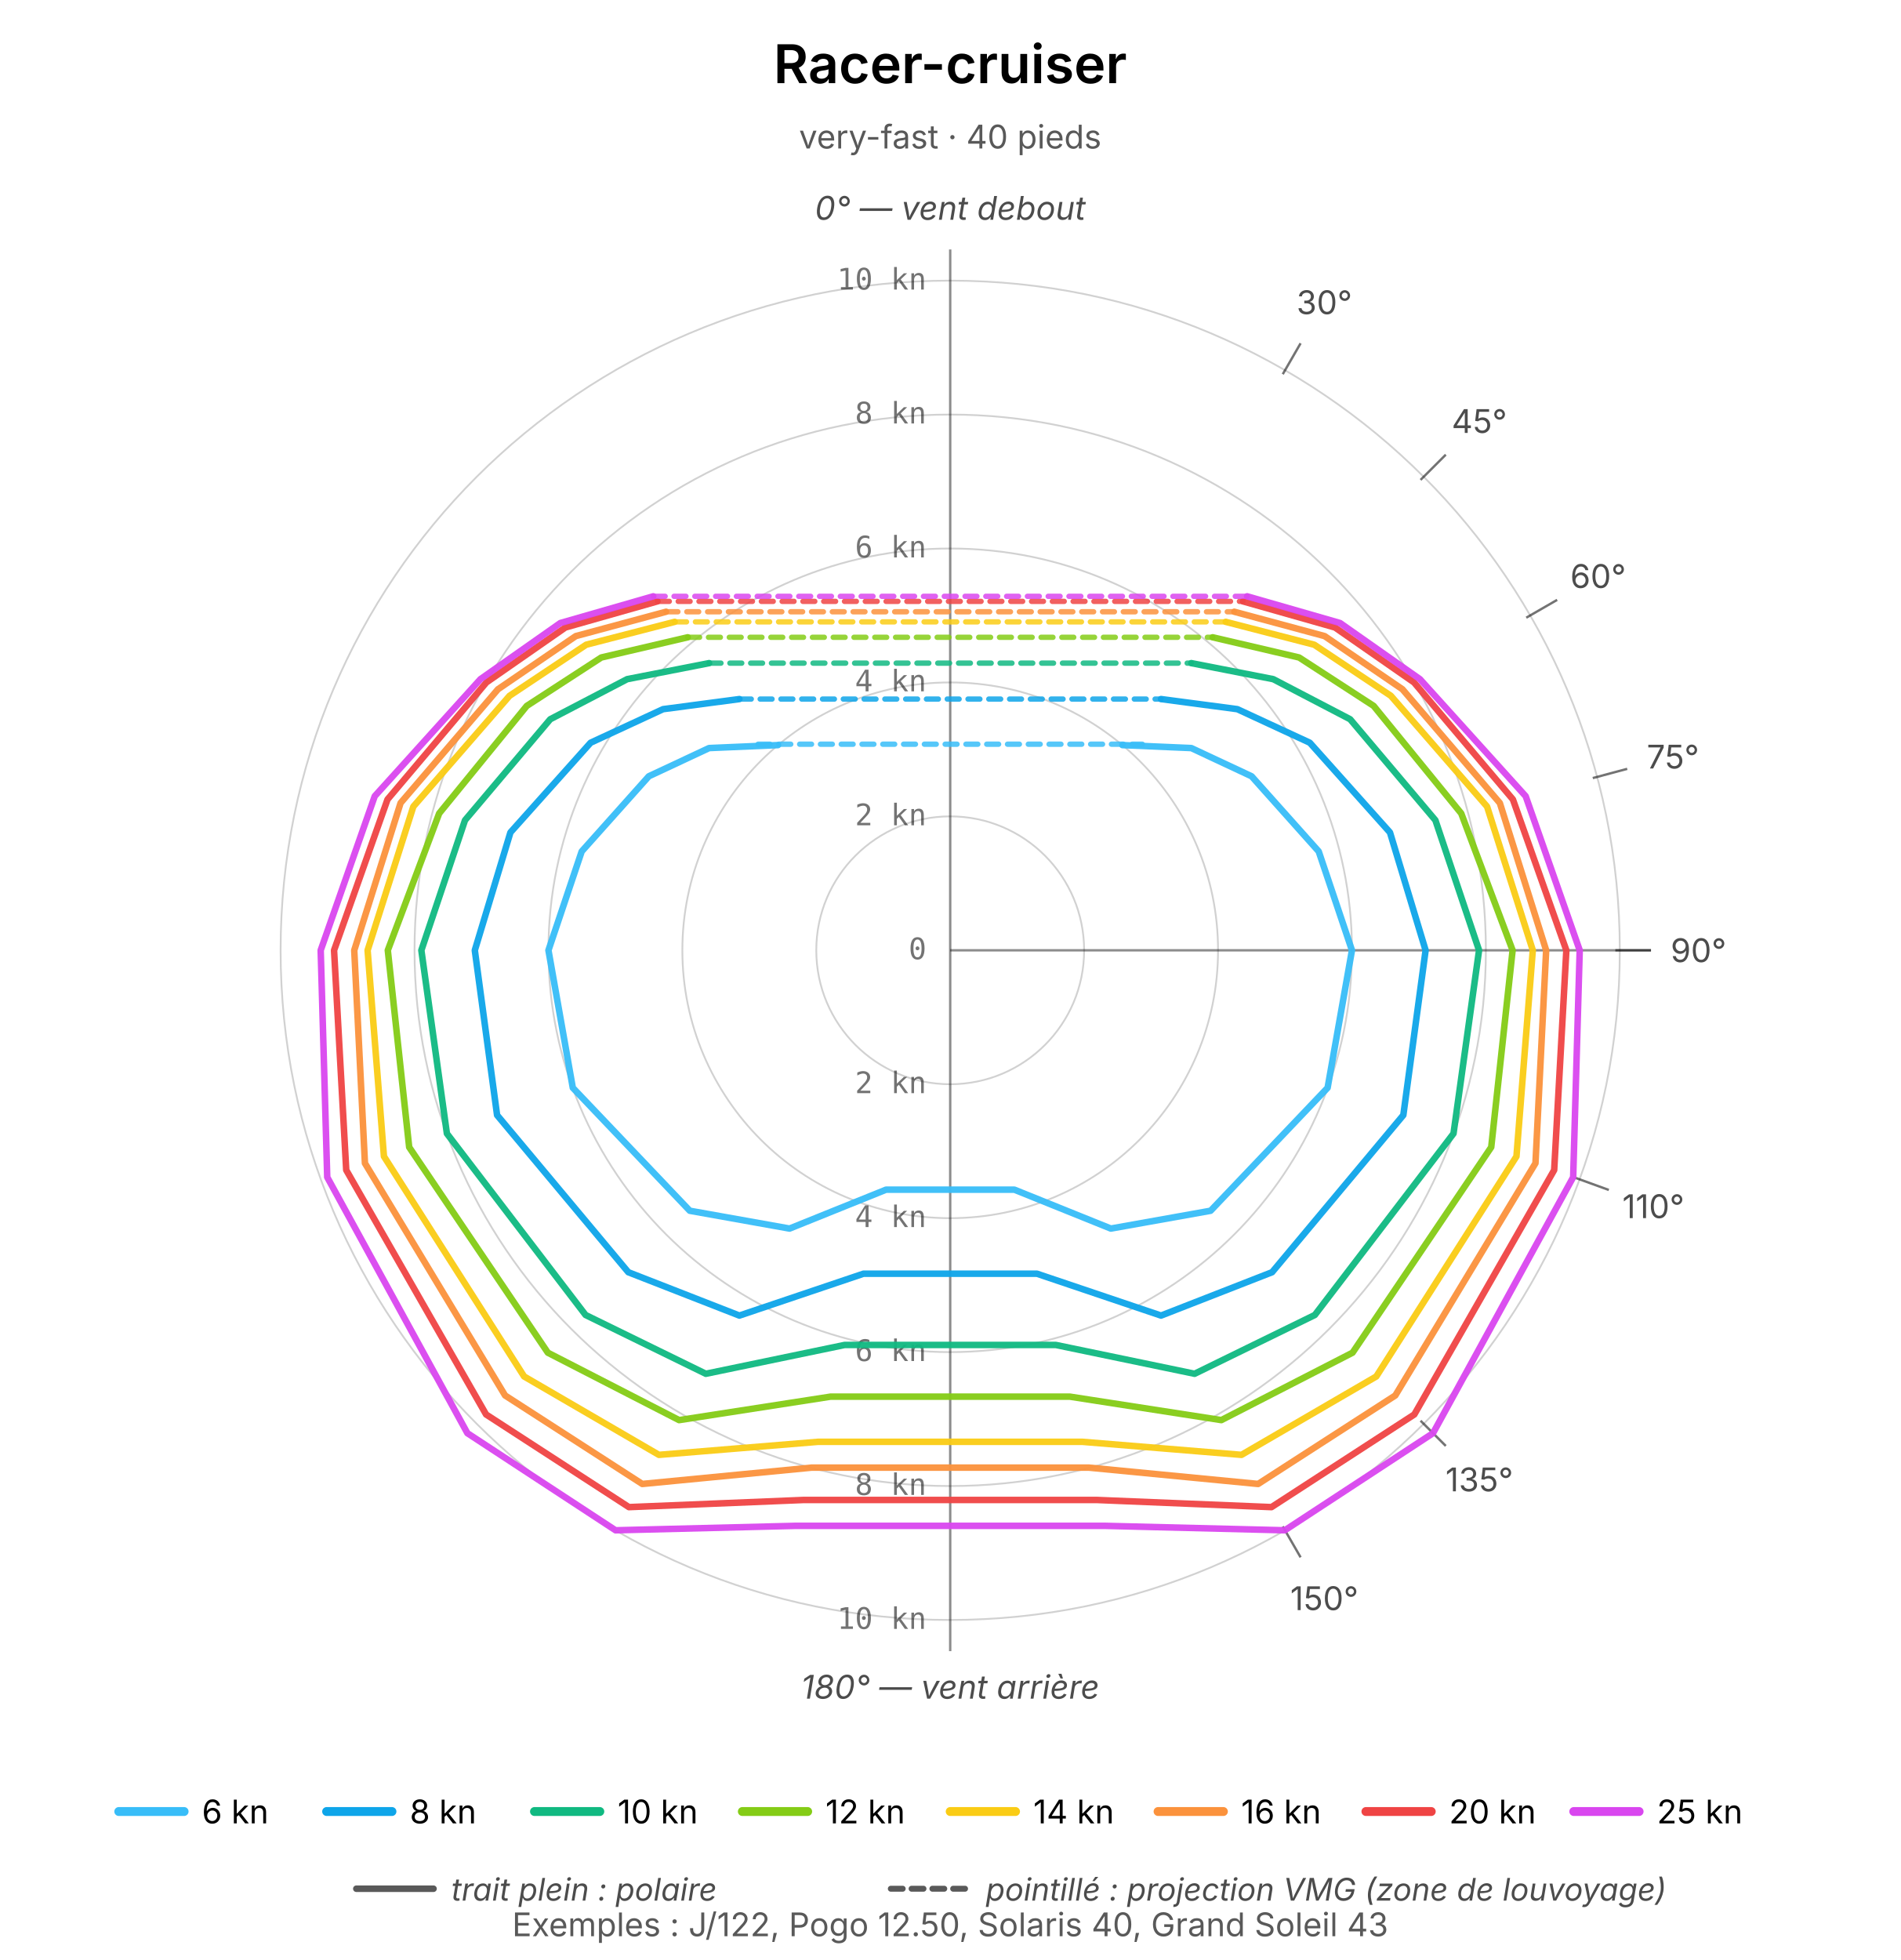
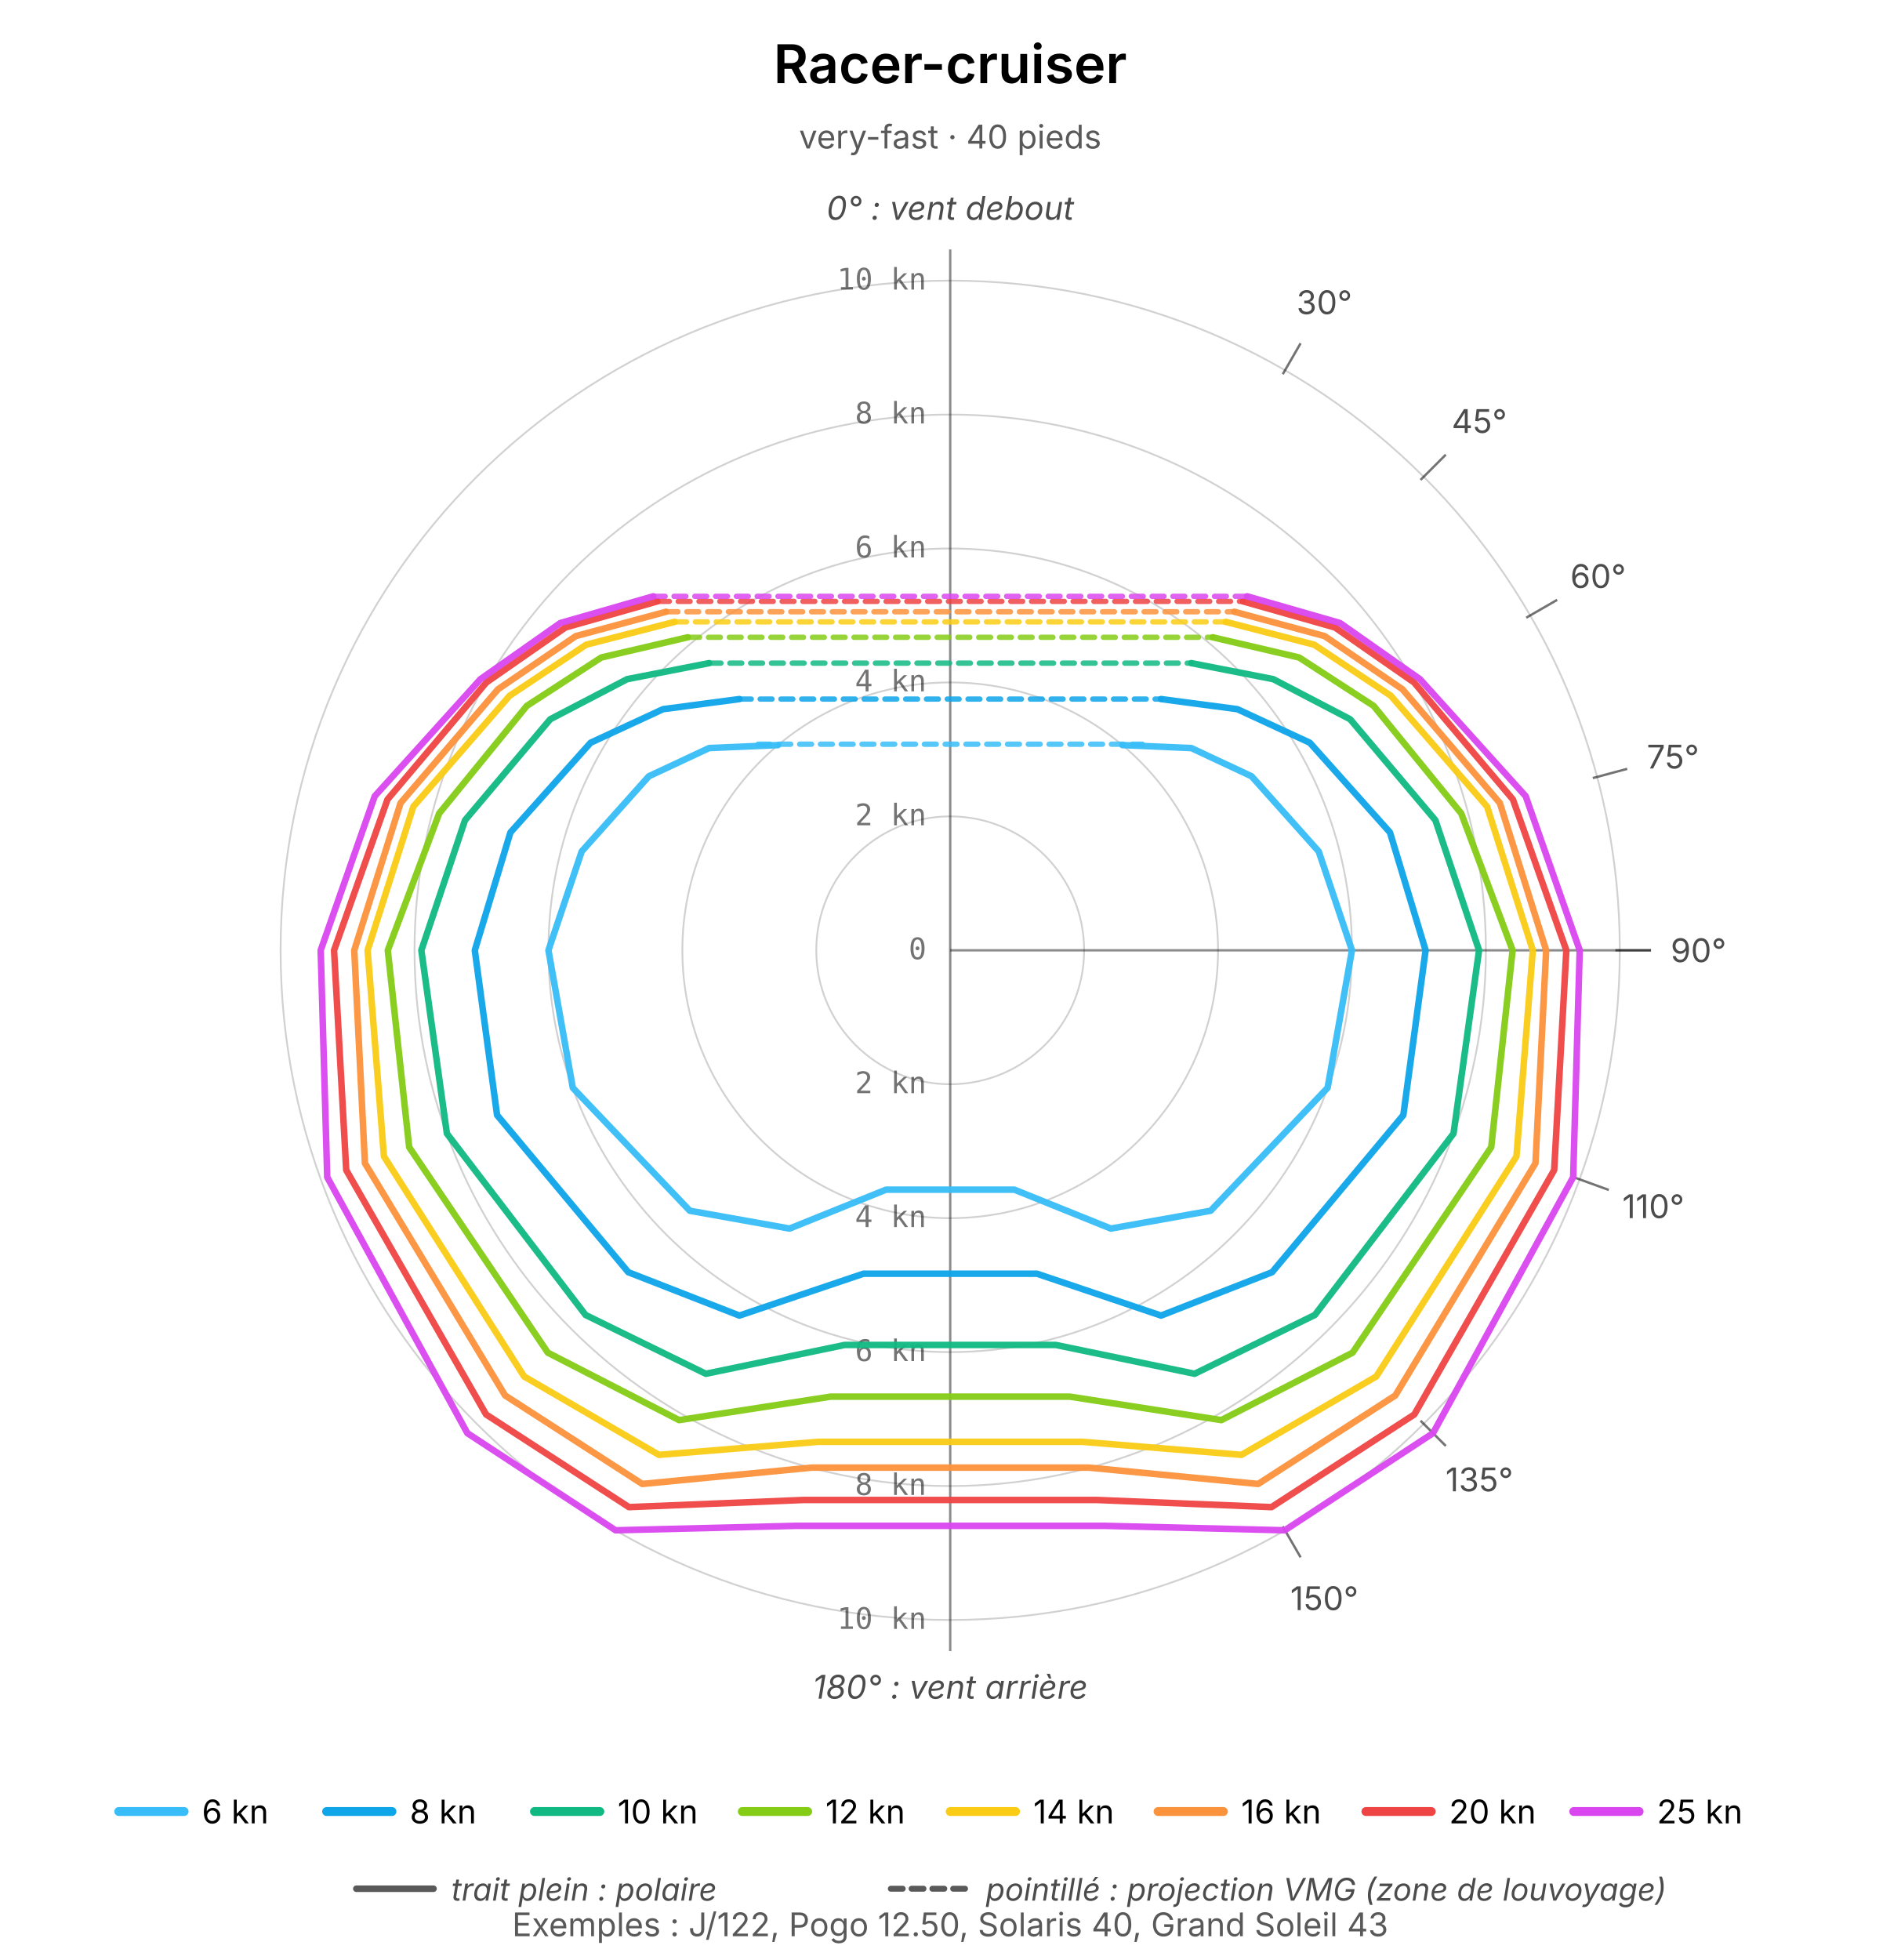
<svg xmlns="http://www.w3.org/2000/svg" viewBox="0 0 640 660" role="img" aria-labelledby="t d" font-family="ui-sans-serif, system-ui, -apple-system, sans-serif">
  <style>
    text { fill: currentColor; }
    .archetype-name { font-size: 18px; font-weight: 600; }
    .archetype-meta { font-size: 11px; opacity: 0.65; }
    .speed-label { font-size: 10px; opacity: 0.55; font-family: ui-monospace, monospace; }
    .angle-label { font-size: 11px; opacity: 0.7; }
    .cardinal { font-size: 11px; opacity: 0.7; font-style: italic; }
    .legend { font-size: 11px; }
    .legend-conv { font-size: 10.5px; opacity: 0.7; font-style: italic; }
  </style>
  <text x="320" y="28" class="archetype-name" text-anchor="middle">Racer-cruiser</text>
  <text x="320" y="50" class="archetype-meta" text-anchor="middle">very-fast · 40 pieds</text>
  <circle cx="320" cy="320" r="45.1" fill="none" stroke="currentColor" stroke-width="0.6" opacity="0.18" />
  <circle cx="320" cy="320" r="90.2" fill="none" stroke="currentColor" stroke-width="0.6" opacity="0.18" />
  <circle cx="320" cy="320" r="135.3" fill="none" stroke="currentColor" stroke-width="0.6" opacity="0.18" />
  <circle cx="320" cy="320" r="180.4" fill="none" stroke="currentColor" stroke-width="0.6" opacity="0.18" />
  <circle cx="320" cy="320" r="225.5" fill="none" stroke="currentColor" stroke-width="0.6" opacity="0.18" />
  <line x1="320" y1="84" x2="320" y2="556" stroke="currentColor" stroke-width="0.8" opacity="0.45" />
  <line x1="320" y1="320" x2="556" y2="320" stroke="currentColor" stroke-width="0.8" opacity="0.45" />
  <line x1="432.0" y1="126.0" x2="438.0" y2="115.6" stroke="currentColor" stroke-width="0.8" opacity="0.55" />
  <line x1="478.4" y1="161.6" x2="486.9" y2="153.1" stroke="currentColor" stroke-width="0.8" opacity="0.55" />
  <line x1="514.0" y1="208.0" x2="524.4" y2="202.0" stroke="currentColor" stroke-width="0.8" opacity="0.55" />
  <line x1="536.4" y1="262.0" x2="548.0" y2="258.9" stroke="currentColor" stroke-width="0.8" opacity="0.55" />
  <line x1="544.0" y1="320.0" x2="556.0" y2="320.0" stroke="currentColor" stroke-width="0.8" opacity="0.55" />
  <line x1="530.5" y1="396.6" x2="541.8" y2="400.7" stroke="currentColor" stroke-width="0.8" opacity="0.55" />
  <line x1="478.4" y1="478.4" x2="486.9" y2="486.9" stroke="currentColor" stroke-width="0.8" opacity="0.55" />
  <line x1="432.0" y1="514.0" x2="438.0" y2="524.4" stroke="currentColor" stroke-width="0.8" opacity="0.55" />
  <text x="446.0" y="101.8" class="angle-label" text-anchor="middle" dominant-baseline="middle">30°</text>
  <text x="498.2" y="141.8" class="angle-label" text-anchor="middle" dominant-baseline="middle">45°</text>
  <text x="538.2" y="194.0" class="angle-label" text-anchor="middle" dominant-baseline="middle">60°</text>
  <text x="563.4" y="254.8" class="angle-label" text-anchor="middle" dominant-baseline="middle">75°</text>
  <text x="572.0" y="320.0" class="angle-label" text-anchor="middle" dominant-baseline="middle">90°</text>
  <text x="556.8" y="406.2" class="angle-label" text-anchor="middle" dominant-baseline="middle">110°</text>
  <text x="498.2" y="498.2" class="angle-label" text-anchor="middle" dominant-baseline="middle">135°</text>
  <text x="446.0" y="538.2" class="angle-label" text-anchor="middle" dominant-baseline="middle">150°</text>
-   <text x="320" y="74" class="cardinal" text-anchor="middle">0° — vent debout</text>
-   <text x="320" y="572" class="cardinal" text-anchor="middle">180° — vent arrière</text>
+   <text x="320" y="74" class="cardinal" text-anchor="middle">0° : vent debout</text>
+   <text x="320" y="572" class="cardinal" text-anchor="middle">180° : vent arrière</text>
  <text x="312" y="277.9" class="speed-label" text-anchor="end">2 kn</text>
  <text x="312" y="368.1" class="speed-label" text-anchor="end">2 kn</text>
  <text x="312" y="232.8" class="speed-label" text-anchor="end">4 kn</text>
  <text x="312" y="413.2" class="speed-label" text-anchor="end">4 kn</text>
  <text x="312" y="187.7" class="speed-label" text-anchor="end">6 kn</text>
  <text x="312" y="458.3" class="speed-label" text-anchor="end">6 kn</text>
  <text x="312" y="142.6" class="speed-label" text-anchor="end">8 kn</text>
  <text x="312" y="503.4" class="speed-label" text-anchor="end">8 kn</text>
  <text x="312" y="97.5" class="speed-label" text-anchor="end">10 kn</text>
  <text x="312" y="548.5" class="speed-label" text-anchor="end">10 kn</text>
  <text x="312" y="323" class="speed-label" text-anchor="end">0</text>
  <g>
    <path d="M 378.0 250.9 L 401.2 251.9 L 421.5 261.4 L 444.1 286.7 L 455.3 320.0 L 447.1 366.3 L 407.7 407.7 L 374.1 413.7 L 341.6 400.6 L 298.4 400.6 L 265.9 413.7 L 232.3 407.7 L 192.9 366.3 L 184.7 320.0 L 195.9 286.7 L 218.5 261.4 L 238.8 251.9 L 262.0 250.9" fill="none" stroke="#38bdf8" stroke-width="2.2" stroke-linejoin="round" stroke-linecap="round" opacity="0.95">
          </path>
    <path d="M 255.3 250.6 L 384.7 250.6" fill="none" stroke="#38bdf8" stroke-width="1.8" stroke-linejoin="round" stroke-linecap="round" stroke-dasharray="4 3" opacity="0.85">
          </path>
  </g>
  <g>
    <path d="M 391.0 235.4 L 416.7 238.8 L 441.1 250.1 L 468.1 280.3 L 480.1 320.0 L 472.6 375.5 L 428.4 428.4 L 391.0 443.0 L 349.2 428.9 L 290.8 428.9 L 249.0 443.0 L 211.6 428.4 L 167.4 375.5 L 159.9 320.0 L 171.9 280.3 L 198.9 250.1 L 223.3 238.8 L 249.0 235.4" fill="none" stroke="#0ea5e9" stroke-width="2.2" stroke-linejoin="round" stroke-linecap="round" opacity="0.95">
          </path>
    <path d="M 249.0 235.4 L 391.0 235.4" fill="none" stroke="#0ea5e9" stroke-width="1.8" stroke-linejoin="round" stroke-linecap="round" stroke-dasharray="4 3" opacity="0.85">
          </path>
  </g>
  <g>
    <path d="M 401.2 223.3 L 428.8 228.7 L 454.7 242.2 L 483.4 276.2 L 498.1 320.0 L 489.5 381.7 L 442.8 442.8 L 402.3 462.6 L 355.6 452.9 L 284.4 452.9 L 237.7 462.6 L 197.2 442.8 L 150.5 381.7 L 141.9 320.0 L 156.6 276.2 L 185.3 242.2 L 211.2 228.7 L 238.8 223.3" fill="none" stroke="#10b981" stroke-width="2.2" stroke-linejoin="round" stroke-linecap="round" opacity="0.95">
          </path>
    <path d="M 238.8 223.3 L 401.2 223.3" fill="none" stroke="#10b981" stroke-width="1.8" stroke-linejoin="round" stroke-linecap="round" stroke-dasharray="4 3" opacity="0.85">
          </path>
  </g>
  <g>
    <path d="M 408.4 214.6 L 437.5 221.4 L 462.6 237.7 L 492.1 273.9 L 509.4 320.0 L 502.2 386.3 L 455.5 455.5 L 411.3 478.2 L 360.3 470.3 L 279.7 470.3 L 228.7 478.2 L 184.5 455.5 L 137.8 386.3 L 130.6 320.0 L 147.9 273.9 L 177.4 237.7 L 202.5 221.4 L 231.6 214.6" fill="none" stroke="#84cc16" stroke-width="2.2" stroke-linejoin="round" stroke-linecap="round" opacity="0.95">
          </path>
    <path d="M 231.6 214.6 L 408.4 214.6" fill="none" stroke="#84cc16" stroke-width="1.8" stroke-linejoin="round" stroke-linecap="round" stroke-dasharray="4 3" opacity="0.85">
          </path>
  </g>
  <g>
    <path d="M 412.8 209.4 L 442.6 217.1 L 468.4 234.3 L 500.8 271.6 L 516.2 320.0 L 510.7 389.4 L 463.5 463.5 L 418.1 489.9 L 364.4 485.5 L 275.6 485.5 L 221.9 489.9 L 176.5 463.5 L 129.3 389.4 L 123.8 320.0 L 139.2 271.6 L 171.6 234.3 L 197.4 217.1 L 227.2 209.4" fill="none" stroke="#facc15" stroke-width="2.2" stroke-linejoin="round" stroke-linecap="round" opacity="0.95">
          </path>
    <path d="M 227.2 209.4 L 412.8 209.4" fill="none" stroke="#facc15" stroke-width="1.8" stroke-linejoin="round" stroke-linecap="round" stroke-dasharray="4 3" opacity="0.85">
          </path>
  </g>
  <g>
    <path d="M 415.7 206.0 L 446.1 214.2 L 472.3 232.1 L 505.1 270.4 L 520.7 320.0 L 517.1 391.7 L 469.9 469.9 L 423.7 499.7 L 366.7 494.2 L 273.3 494.2 L 216.3 499.7 L 170.1 469.9 L 122.9 391.7 L 119.3 320.0 L 134.9 270.4 L 167.7 232.1 L 193.9 214.2 L 224.3 206.0" fill="none" stroke="#fb923c" stroke-width="2.2" stroke-linejoin="round" stroke-linecap="round" opacity="0.95">
          </path>
    <path d="M 224.3 206.0 L 415.7 206.0" fill="none" stroke="#fb923c" stroke-width="1.8" stroke-linejoin="round" stroke-linecap="round" stroke-dasharray="4 3" opacity="0.85">
          </path>
  </g>
  <g>
    <path d="M 418.6 202.5 L 449.6 211.3 L 476.2 229.8 L 509.5 269.2 L 527.5 320.0 L 523.4 394.0 L 476.3 476.3 L 428.2 507.5 L 369.6 505.1 L 270.4 505.1 L 211.8 507.5 L 163.7 476.3 L 116.6 394.0 L 112.5 320.0 L 130.5 269.2 L 163.8 229.8 L 190.4 211.3 L 221.4 202.5" fill="none" stroke="#ef4444" stroke-width="2.2" stroke-linejoin="round" stroke-linecap="round" opacity="0.95">
          </path>
    <path d="M 221.4 202.5 L 418.6 202.5" fill="none" stroke="#ef4444" stroke-width="1.8" stroke-linejoin="round" stroke-linecap="round" stroke-dasharray="4 3" opacity="0.85">
          </path>
  </g>
  <g>
    <path d="M 420.0 200.8 L 451.3 209.8 L 478.2 228.7 L 513.8 268.1 L 532.0 320.0 L 529.8 396.4 L 482.6 482.6 L 432.7 515.3 L 371.9 513.8 L 268.1 513.8 L 207.3 515.3 L 157.4 482.6 L 110.2 396.4 L 108.0 320.0 L 126.2 268.1 L 161.8 228.7 L 188.7 209.8 L 220.0 200.8" fill="none" stroke="#d946ef" stroke-width="2.2" stroke-linejoin="round" stroke-linecap="round" opacity="0.95">
          </path>
    <path d="M 220.0 200.8 L 420.0 200.8" fill="none" stroke="#d946ef" stroke-width="1.8" stroke-linejoin="round" stroke-linecap="round" stroke-dasharray="4 3" opacity="0.85">
          </path>
  </g>
  <g transform="translate(40, 604)">
    <line x1="0" y1="6" x2="22" y2="6" stroke="#38bdf8" stroke-width="3" stroke-linecap="round" />
    <text x="28" y="10" class="legend">6 kn</text>
  </g>
  <g transform="translate(110, 604)">
    <line x1="0" y1="6" x2="22" y2="6" stroke="#0ea5e9" stroke-width="3" stroke-linecap="round" />
    <text x="28" y="10" class="legend">8 kn</text>
  </g>
  <g transform="translate(180, 604)">
    <line x1="0" y1="6" x2="22" y2="6" stroke="#10b981" stroke-width="3" stroke-linecap="round" />
    <text x="28" y="10" class="legend">10 kn</text>
  </g>
  <g transform="translate(250, 604)">
    <line x1="0" y1="6" x2="22" y2="6" stroke="#84cc16" stroke-width="3" stroke-linecap="round" />
    <text x="28" y="10" class="legend">12 kn</text>
  </g>
  <g transform="translate(320, 604)">
    <line x1="0" y1="6" x2="22" y2="6" stroke="#facc15" stroke-width="3" stroke-linecap="round" />
    <text x="28" y="10" class="legend">14 kn</text>
  </g>
  <g transform="translate(390, 604)">
    <line x1="0" y1="6" x2="22" y2="6" stroke="#fb923c" stroke-width="3" stroke-linecap="round" />
    <text x="28" y="10" class="legend">16 kn</text>
  </g>
  <g transform="translate(460, 604)">
    <line x1="0" y1="6" x2="22" y2="6" stroke="#ef4444" stroke-width="3" stroke-linecap="round" />
    <text x="28" y="10" class="legend">20 kn</text>
  </g>
  <g transform="translate(530, 604)">
    <line x1="0" y1="6" x2="22" y2="6" stroke="#d946ef" stroke-width="3" stroke-linecap="round" />
    <text x="28" y="10" class="legend">25 kn</text>
  </g>
  <g transform="translate(120, 630)">
    <line x1="0" y1="6" x2="26" y2="6" stroke="currentColor" stroke-width="2.2" stroke-linecap="round" opacity="0.65" />
    <text x="32" y="10" class="legend-conv">trait plein : polaire</text>
    <line x1="180" y1="6" x2="206" y2="6" stroke="currentColor" stroke-width="2" stroke-dasharray="4 3" stroke-linecap="round" opacity="0.65" />
    <text x="212" y="10" class="legend-conv">pointillé : projection VMG (zone de louvoyage)</text>
  </g>
  <text x="320" y="652" class="archetype-meta" text-anchor="middle">Exemples : J/122, Pogo 12.50, Solaris 40, Grand Soleil 43</text>
</svg>
